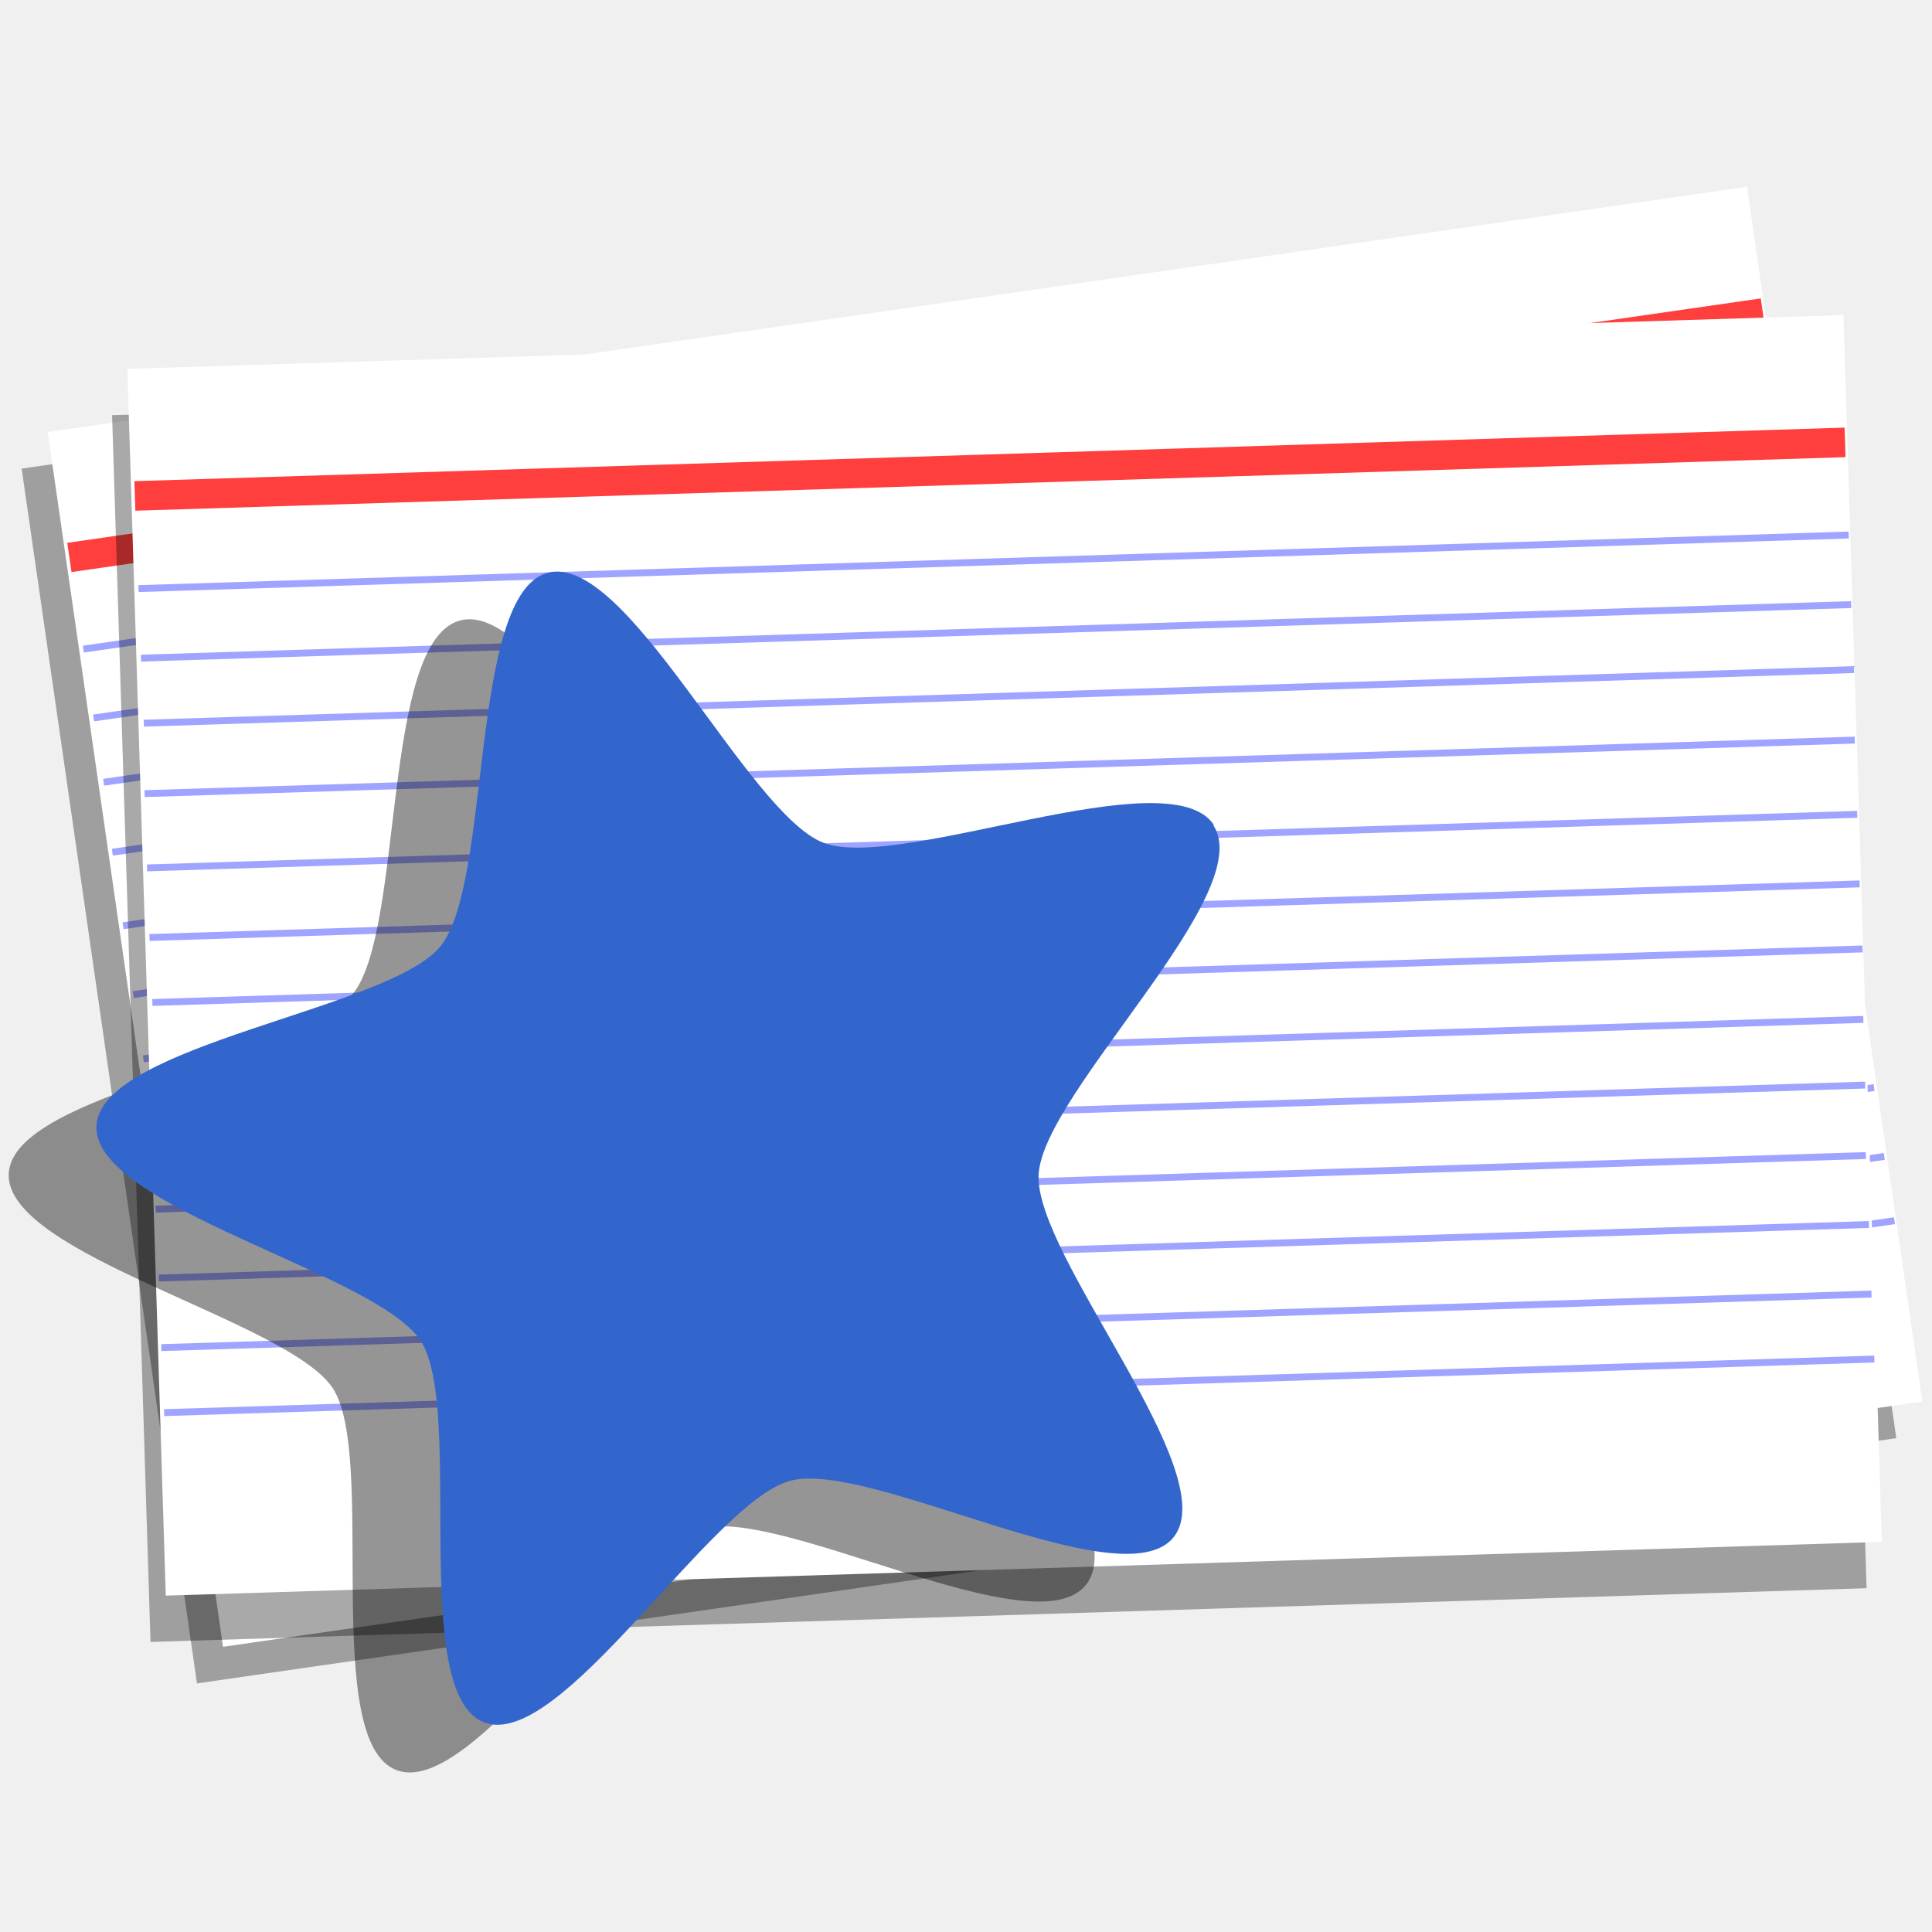
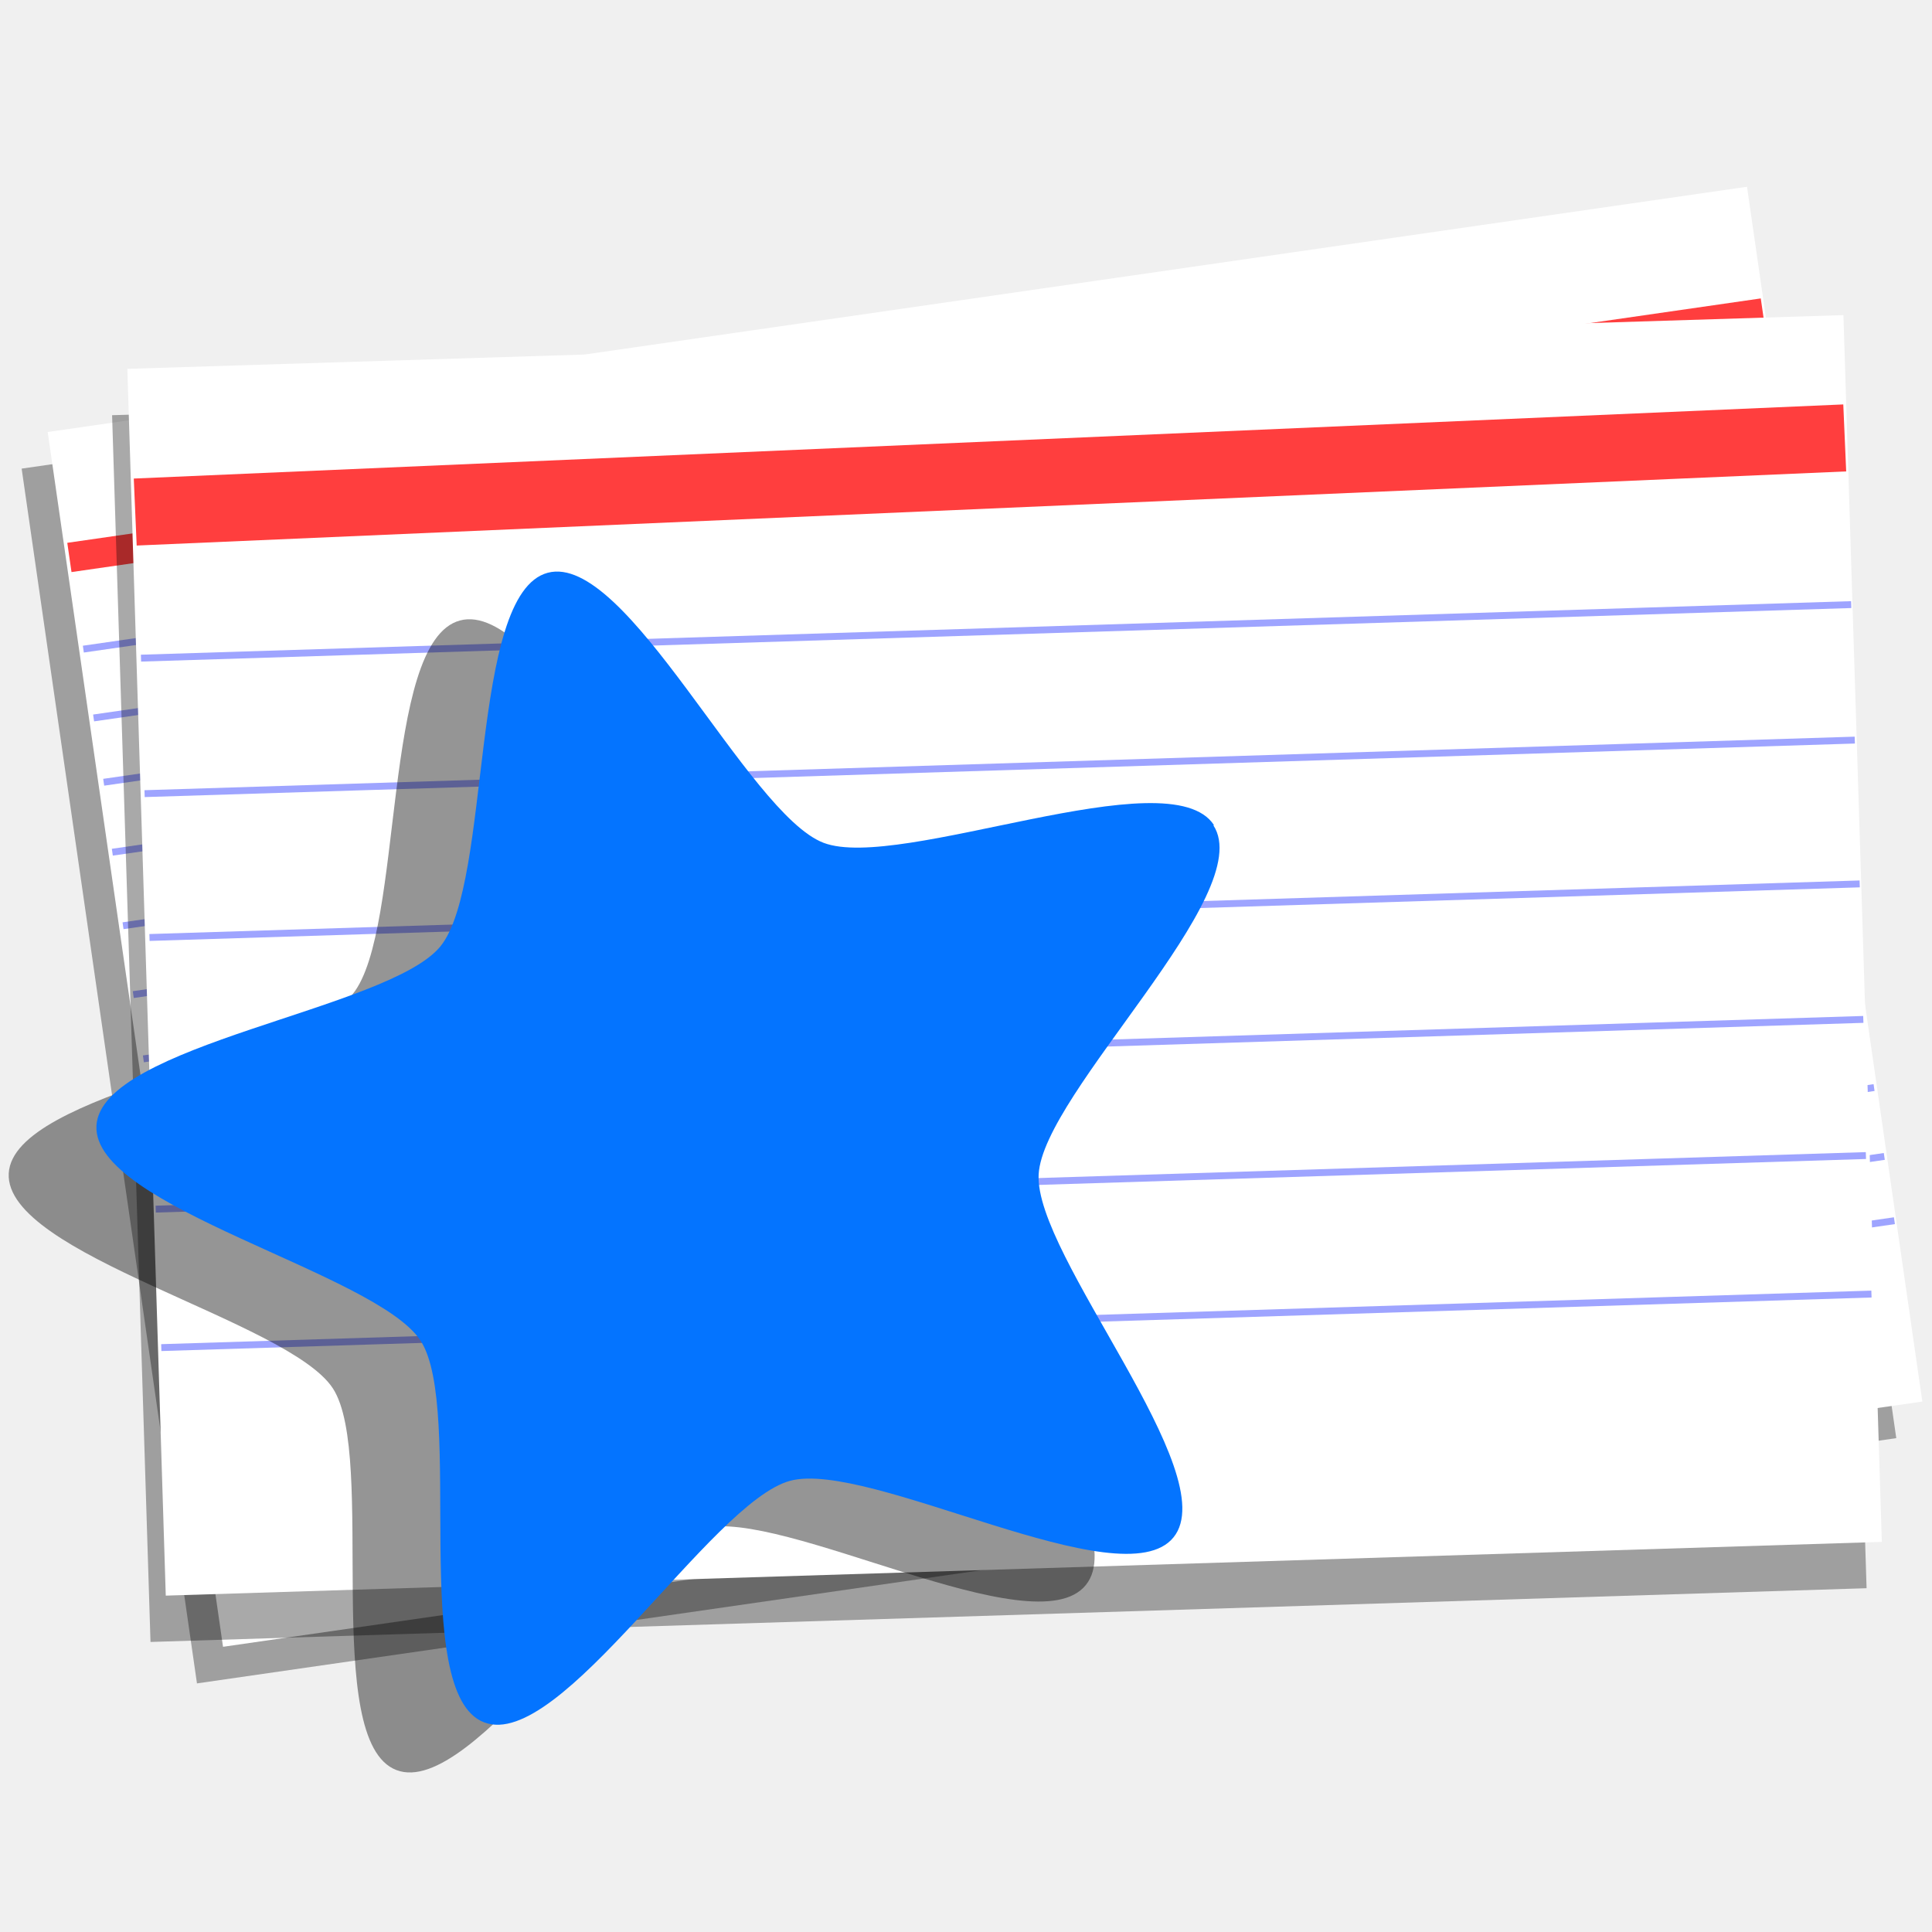
<svg xmlns="http://www.w3.org/2000/svg" width="64px" height="64px" viewBox="0 0 64 64" version="1.1" id="SVGRoot">
-   <defs id="defs5036" />
+   <defs id="defs5036">
+     </defs>
  <g id="layer1">
    <g transform="translate(-0.4211389,1.035653)" id="g5775-7" style="fill:#000000;fill-opacity:0.337;fill-rule:nonzero;stroke:#000008;stroke-opacity:0">
      <rect transform="rotate(-8.212596)" y="14.502" x="-0.943" height="40.658" width="56.875" id="rect5597-5" style="opacity:1;fill:#000000;fill-opacity:0.337;fill-rule:nonzero;stroke:#000008;stroke-width:0.361;stroke-miterlimit:4;stroke-dasharray:none;stroke-dashoffset:0;stroke-opacity:0;paint-order:fill markers stroke" />
      <path id="path5599-9" d="M 1.857,18.643 57.956,10.547" style="fill:#000000;fill-opacity:0.337;fill-rule:nonzero;stroke:#000008;stroke-width:0.979;stroke-linecap:butt;stroke-linejoin:miter;stroke-miterlimit:4;stroke-dasharray:none;stroke-opacity:0" />
      <path id="path5603-2" d="M 2.319,21.68 58.418,13.583" style="fill:#000000;fill-opacity:0.337;fill-rule:nonzero;stroke:#000008;stroke-width:0.228;stroke-linecap:butt;stroke-linejoin:miter;stroke-miterlimit:4;stroke-dasharray:none;stroke-opacity:0" />
      <path id="path5603-3-28" d="M 2.659,23.96 58.758,15.864" style="fill:#000000;fill-opacity:0.337;fill-rule:nonzero;stroke:#000008;stroke-width:0.228;stroke-linecap:butt;stroke-linejoin:miter;stroke-miterlimit:4;stroke-dasharray:none;stroke-opacity:0" />
      <path id="path5603-6-9" d="M 2.993,26.09 59.092,17.993" style="fill:#000000;fill-opacity:0.337;fill-rule:nonzero;stroke:#000008;stroke-width:0.228;stroke-linecap:butt;stroke-linejoin:miter;stroke-miterlimit:4;stroke-dasharray:none;stroke-opacity:0" />
      <path id="path5603-3-7-7" d="M 3.279,28.407 59.378,20.311" style="fill:#000000;fill-opacity:0.337;fill-rule:nonzero;stroke:#000008;stroke-width:0.228;stroke-linecap:butt;stroke-linejoin:miter;stroke-miterlimit:4;stroke-dasharray:none;stroke-opacity:0" />
      <path id="path5603-5-3" d="m 3.634,30.843 56.099,-8.097" style="fill:#000000;fill-opacity:0.337;fill-rule:nonzero;stroke:#000008;stroke-width:0.228;stroke-linecap:butt;stroke-linejoin:miter;stroke-miterlimit:4;stroke-dasharray:none;stroke-opacity:0" />
      <path id="path5603-3-3-6" d="M 3.973,33.124 60.072,25.027" style="fill:#000000;fill-opacity:0.337;fill-rule:nonzero;stroke:#000008;stroke-width:0.228;stroke-linecap:butt;stroke-linejoin:miter;stroke-miterlimit:4;stroke-dasharray:none;stroke-opacity:0" />
      <path id="path5603-6-5-1" d="M 4.308,35.253 60.407,27.157" style="fill:#000000;fill-opacity:0.337;fill-rule:nonzero;stroke:#000008;stroke-width:0.228;stroke-linecap:butt;stroke-linejoin:miter;stroke-miterlimit:4;stroke-dasharray:none;stroke-opacity:0" />
      <path id="path5603-3-7-6-2" d="M 4.594,37.571 60.693,29.474" style="fill:#000000;fill-opacity:0.337;fill-rule:nonzero;stroke:#000008;stroke-width:0.228;stroke-linecap:butt;stroke-linejoin:miter;stroke-miterlimit:4;stroke-dasharray:none;stroke-opacity:0" />
      <path id="path5603-6-5-2-9" d="M 4.898,39.725 60.997,31.629" style="fill:#000000;fill-opacity:0.337;fill-rule:nonzero;stroke:#000008;stroke-width:0.228;stroke-linecap:butt;stroke-linejoin:miter;stroke-miterlimit:4;stroke-dasharray:none;stroke-opacity:0" />
      <path id="path5603-3-7-6-9-3" d="M 5.184,42.043 61.283,33.946" style="fill:#000000;fill-opacity:0.337;fill-rule:nonzero;stroke:#000008;stroke-width:0.228;stroke-linecap:butt;stroke-linejoin:miter;stroke-miterlimit:4;stroke-dasharray:none;stroke-opacity:0" />
      <path id="path5603-1-1" d="M 5.54,44.301 61.639,36.204" style="fill:#000000;fill-opacity:0.337;fill-rule:nonzero;stroke:#000008;stroke-width:0.228;stroke-linecap:butt;stroke-linejoin:miter;stroke-miterlimit:4;stroke-dasharray:none;stroke-opacity:0" />
      <path id="path5603-3-2-9" d="M 5.88,46.581 61.978,38.485" style="fill:#000000;fill-opacity:0.337;fill-rule:nonzero;stroke:#000008;stroke-width:0.228;stroke-linecap:butt;stroke-linejoin:miter;stroke-miterlimit:4;stroke-dasharray:none;stroke-opacity:0" />
      <path id="path5603-6-7-4" d="M 6.214,48.711 62.313,40.614" style="fill:#000000;fill-opacity:0.337;fill-rule:nonzero;stroke:#000008;stroke-width:0.228;stroke-linecap:butt;stroke-linejoin:miter;stroke-miterlimit:4;stroke-dasharray:none;stroke-opacity:0" />
    </g>
    <g id="g5775" transform="translate(0.4419418,-0.1767767)">
      <rect transform="rotate(-8.212596)" y="14.502" x="-0.943" height="40.658" width="56.875" id="rect5597" style="opacity:1;fill:#ffffff;fill-opacity:1;fill-rule:nonzero;stroke:none;stroke-width:0.361;stroke-miterlimit:4;stroke-dasharray:none;stroke-dashoffset:0;stroke-opacity:0.268;paint-order:fill markers stroke" />
      <path id="path5599" d="M 1.857,18.643 57.956,10.547" style="fill:#cc0000;stroke:#ff0d0d;stroke-width:0.979;stroke-linecap:butt;stroke-linejoin:miter;stroke-miterlimit:4;stroke-dasharray:none;stroke-opacity:0.793" />
      <path id="path5603" d="M 2.319,21.68 58.418,13.583" style="fill:none;stroke:#1523ff;stroke-width:0.228;stroke-linecap:butt;stroke-linejoin:miter;stroke-miterlimit:4;stroke-dasharray:none;stroke-opacity:0.414" />
      <path id="path5603-3" d="M 2.659,23.96 58.758,15.864" style="fill:none;stroke:#1523ff;stroke-width:0.228;stroke-linecap:butt;stroke-linejoin:miter;stroke-miterlimit:4;stroke-dasharray:none;stroke-opacity:0.414" />
      <path id="path5603-6" d="M 2.993,26.09 59.092,17.993" style="fill:none;stroke:#1523ff;stroke-width:0.228;stroke-linecap:butt;stroke-linejoin:miter;stroke-miterlimit:4;stroke-dasharray:none;stroke-opacity:0.414" />
      <path id="path5603-3-7" d="M 3.279,28.407 59.378,20.311" style="fill:none;stroke:#1523ff;stroke-width:0.228;stroke-linecap:butt;stroke-linejoin:miter;stroke-miterlimit:4;stroke-dasharray:none;stroke-opacity:0.414" />
      <path id="path5603-5" d="m 3.634,30.843 56.099,-8.097" style="fill:none;stroke:#1523ff;stroke-width:0.228;stroke-linecap:butt;stroke-linejoin:miter;stroke-miterlimit:4;stroke-dasharray:none;stroke-opacity:0.414" />
      <path id="path5603-3-3" d="M 3.973,33.124 60.072,25.027" style="fill:none;stroke:#1523ff;stroke-width:0.228;stroke-linecap:butt;stroke-linejoin:miter;stroke-miterlimit:4;stroke-dasharray:none;stroke-opacity:0.414" />
      <path id="path5603-6-5" d="M 4.308,35.253 60.407,27.157" style="fill:none;stroke:#1523ff;stroke-width:0.228;stroke-linecap:butt;stroke-linejoin:miter;stroke-miterlimit:4;stroke-dasharray:none;stroke-opacity:0.414" />
      <path id="path5603-3-7-6" d="M 4.594,37.571 60.693,29.474" style="fill:none;stroke:#1523ff;stroke-width:0.228;stroke-linecap:butt;stroke-linejoin:miter;stroke-miterlimit:4;stroke-dasharray:none;stroke-opacity:0.414" />
      <path id="path5603-6-5-2" d="M 4.898,39.725 60.997,31.629" style="fill:none;stroke:#1523ff;stroke-width:0.228;stroke-linecap:butt;stroke-linejoin:miter;stroke-miterlimit:4;stroke-dasharray:none;stroke-opacity:0.414" />
      <path id="path5603-3-7-6-9" d="M 5.184,42.043 61.283,33.946" style="fill:none;stroke:#1523ff;stroke-width:0.228;stroke-linecap:butt;stroke-linejoin:miter;stroke-miterlimit:4;stroke-dasharray:none;stroke-opacity:0.414" />
      <path id="path5603-1" d="M 5.54,44.301 61.639,36.204" style="fill:none;stroke:#1523ff;stroke-width:0.228;stroke-linecap:butt;stroke-linejoin:miter;stroke-miterlimit:4;stroke-dasharray:none;stroke-opacity:0.414" />
      <path id="path5603-3-2" d="M 5.88,46.581 61.978,38.485" style="fill:none;stroke:#1523ff;stroke-width:0.228;stroke-linecap:butt;stroke-linejoin:miter;stroke-miterlimit:4;stroke-dasharray:none;stroke-opacity:0.414" />
      <path id="path5603-6-7" d="M 6.214,48.711 62.313,40.614" style="fill:none;stroke:#1523ff;stroke-width:0.228;stroke-linecap:butt;stroke-linejoin:miter;stroke-miterlimit:4;stroke-dasharray:none;stroke-opacity:0.414" />
    </g>
    <g transform="rotate(6.418755,8.969332,37.08035)" id="g5775-7-7" style="fill:#000000;fill-opacity:0.337;fill-rule:nonzero;stroke:#000008;stroke-opacity:0">
      <rect transform="rotate(-8.212596)" y="14.502" x="-0.943" height="40.658" width="56.875" id="rect5597-5-8" style="opacity:1;fill:#000000;fill-opacity:0.337;fill-rule:nonzero;stroke:#000008;stroke-width:0.361;stroke-miterlimit:4;stroke-dasharray:none;stroke-dashoffset:0;stroke-opacity:0;paint-order:fill markers stroke" />
      <path id="path5599-9-4" d="M 1.857,18.643 57.956,10.547" style="fill:#000000;fill-opacity:0.337;fill-rule:nonzero;stroke:#000008;stroke-width:0.979;stroke-linecap:butt;stroke-linejoin:miter;stroke-miterlimit:4;stroke-dasharray:none;stroke-opacity:0" />
      <path id="path5603-2-5" d="M 2.319,21.68 58.418,13.583" style="fill:#000000;fill-opacity:0.337;fill-rule:nonzero;stroke:#000008;stroke-width:0.228;stroke-linecap:butt;stroke-linejoin:miter;stroke-miterlimit:4;stroke-dasharray:none;stroke-opacity:0" />
      <path id="path5603-3-28-0" d="M 2.659,23.96 58.758,15.864" style="fill:#000000;fill-opacity:0.337;fill-rule:nonzero;stroke:#000008;stroke-width:0.228;stroke-linecap:butt;stroke-linejoin:miter;stroke-miterlimit:4;stroke-dasharray:none;stroke-opacity:0" />
      <path id="path5603-6-9-3" d="M 2.993,26.09 59.092,17.993" style="fill:#000000;fill-opacity:0.337;fill-rule:nonzero;stroke:#000008;stroke-width:0.228;stroke-linecap:butt;stroke-linejoin:miter;stroke-miterlimit:4;stroke-dasharray:none;stroke-opacity:0" />
      <path id="path5603-3-7-7-6" d="M 3.279,28.407 59.378,20.311" style="fill:#000000;fill-opacity:0.337;fill-rule:nonzero;stroke:#000008;stroke-width:0.228;stroke-linecap:butt;stroke-linejoin:miter;stroke-miterlimit:4;stroke-dasharray:none;stroke-opacity:0" />
      <path id="path5603-5-3-1" d="m 3.634,30.843 56.099,-8.097" style="fill:#000000;fill-opacity:0.337;fill-rule:nonzero;stroke:#000008;stroke-width:0.228;stroke-linecap:butt;stroke-linejoin:miter;stroke-miterlimit:4;stroke-dasharray:none;stroke-opacity:0" />
      <path id="path5603-3-3-6-0" d="M 3.973,33.124 60.072,25.027" style="fill:#000000;fill-opacity:0.337;fill-rule:nonzero;stroke:#000008;stroke-width:0.228;stroke-linecap:butt;stroke-linejoin:miter;stroke-miterlimit:4;stroke-dasharray:none;stroke-opacity:0" />
      <path id="path5603-6-5-1-6" d="M 4.308,35.253 60.407,27.157" style="fill:#000000;fill-opacity:0.337;fill-rule:nonzero;stroke:#000008;stroke-width:0.228;stroke-linecap:butt;stroke-linejoin:miter;stroke-miterlimit:4;stroke-dasharray:none;stroke-opacity:0" />
      <path id="path5603-3-7-6-2-3" d="M 4.594,37.571 60.693,29.474" style="fill:#000000;fill-opacity:0.337;fill-rule:nonzero;stroke:#000008;stroke-width:0.228;stroke-linecap:butt;stroke-linejoin:miter;stroke-miterlimit:4;stroke-dasharray:none;stroke-opacity:0" />
      <path id="path5603-6-5-2-9-2" d="M 4.898,39.725 60.997,31.629" style="fill:#000000;fill-opacity:0.337;fill-rule:nonzero;stroke:#000008;stroke-width:0.228;stroke-linecap:butt;stroke-linejoin:miter;stroke-miterlimit:4;stroke-dasharray:none;stroke-opacity:0" />
      <path id="path5603-3-7-6-9-3-0" d="M 5.184,42.043 61.283,33.946" style="fill:#000000;fill-opacity:0.337;fill-rule:nonzero;stroke:#000008;stroke-width:0.228;stroke-linecap:butt;stroke-linejoin:miter;stroke-miterlimit:4;stroke-dasharray:none;stroke-opacity:0" />
      <path id="path5603-1-1-6" d="M 5.54,44.301 61.639,36.204" style="fill:#000000;fill-opacity:0.337;fill-rule:nonzero;stroke:#000008;stroke-width:0.228;stroke-linecap:butt;stroke-linejoin:miter;stroke-miterlimit:4;stroke-dasharray:none;stroke-opacity:0" />
      <path id="path5603-3-2-9-1" d="M 5.88,46.581 61.978,38.485" style="fill:#000000;fill-opacity:0.337;fill-rule:nonzero;stroke:#000008;stroke-width:0.228;stroke-linecap:butt;stroke-linejoin:miter;stroke-miterlimit:4;stroke-dasharray:none;stroke-opacity:0" />
      <path id="path5603-6-7-4-5" d="M 6.214,48.711 62.313,40.614" style="fill:#000000;fill-opacity:0.337;fill-rule:nonzero;stroke:#000008;stroke-width:0.228;stroke-linecap:butt;stroke-linejoin:miter;stroke-miterlimit:4;stroke-dasharray:none;stroke-opacity:0" />
    </g>
    <g transform="rotate(6.418755,22.90838,40.82033)" id="g5775-5">
      <rect transform="rotate(-8.212596)" y="14.502" x="-0.943" height="40.658" width="56.875" id="rect5597-4" style="opacity:1;fill:#ffffff;fill-opacity:1;fill-rule:nonzero;stroke:none;stroke-width:0.361;stroke-miterlimit:4;stroke-dasharray:none;stroke-dashoffset:0;stroke-opacity:0.268;paint-order:fill markers stroke" />
-       <path id="path5599-7" d="M 1.857,18.643 57.956,10.547" style="fill:#cc0000;stroke:#ff0d0d;stroke-width:0.979;stroke-linecap:butt;stroke-linejoin:miter;stroke-miterlimit:4;stroke-dasharray:none;stroke-opacity:0.793" />
-       <path id="path5603-65" d="M 2.319,21.68 58.418,13.583" style="fill:none;stroke:#1523ff;stroke-width:0.228;stroke-linecap:butt;stroke-linejoin:miter;stroke-miterlimit:4;stroke-dasharray:none;stroke-opacity:0.414" />
+       <path id="path5599-7" d="M 1.928,19.172 57.928,10.401" style="fill:#cc0000;stroke:#ff0d0d;stroke-width:2.221;stroke-linecap:butt;stroke-linejoin:miter;stroke-miterlimit:4;stroke-dasharray:none;stroke-opacity:0.793" />
      <path id="path5603-3-6" d="M 2.659,23.96 58.758,15.864" style="fill:none;stroke:#1523ff;stroke-width:0.228;stroke-linecap:butt;stroke-linejoin:miter;stroke-miterlimit:4;stroke-dasharray:none;stroke-opacity:0.414" />
-       <path id="path5603-6-93" d="M 2.993,26.09 59.092,17.993" style="fill:none;stroke:#1523ff;stroke-width:0.228;stroke-linecap:butt;stroke-linejoin:miter;stroke-miterlimit:4;stroke-dasharray:none;stroke-opacity:0.414" />
      <path id="path5603-3-7-74" d="M 3.279,28.407 59.378,20.311" style="fill:none;stroke:#1523ff;stroke-width:0.228;stroke-linecap:butt;stroke-linejoin:miter;stroke-miterlimit:4;stroke-dasharray:none;stroke-opacity:0.414" />
-       <path id="path5603-5-5" d="m 3.634,30.843 56.099,-8.097" style="fill:none;stroke:#1523ff;stroke-width:0.228;stroke-linecap:butt;stroke-linejoin:miter;stroke-miterlimit:4;stroke-dasharray:none;stroke-opacity:0.414" />
      <path id="path5603-3-3-2" d="M 3.973,33.124 60.072,25.027" style="fill:none;stroke:#1523ff;stroke-width:0.228;stroke-linecap:butt;stroke-linejoin:miter;stroke-miterlimit:4;stroke-dasharray:none;stroke-opacity:0.414" />
-       <path id="path5603-6-5-5" d="M 4.308,35.253 60.407,27.157" style="fill:none;stroke:#1523ff;stroke-width:0.228;stroke-linecap:butt;stroke-linejoin:miter;stroke-miterlimit:4;stroke-dasharray:none;stroke-opacity:0.414" />
      <path id="path5603-3-7-6-4" d="M 4.594,37.571 60.693,29.474" style="fill:none;stroke:#1523ff;stroke-width:0.228;stroke-linecap:butt;stroke-linejoin:miter;stroke-miterlimit:4;stroke-dasharray:none;stroke-opacity:0.414" />
-       <path id="path5603-6-5-2-7" d="M 4.898,39.725 60.997,31.629" style="fill:none;stroke:#1523ff;stroke-width:0.228;stroke-linecap:butt;stroke-linejoin:miter;stroke-miterlimit:4;stroke-dasharray:none;stroke-opacity:0.414" />
      <path id="path5603-3-7-6-9-4" d="M 5.184,42.043 61.283,33.946" style="fill:none;stroke:#1523ff;stroke-width:0.228;stroke-linecap:butt;stroke-linejoin:miter;stroke-miterlimit:4;stroke-dasharray:none;stroke-opacity:0.414" />
-       <path id="path5603-1-4" d="M 5.54,44.301 61.639,36.204" style="fill:none;stroke:#1523ff;stroke-width:0.228;stroke-linecap:butt;stroke-linejoin:miter;stroke-miterlimit:4;stroke-dasharray:none;stroke-opacity:0.414" />
      <path id="path5603-3-2-3" d="M 5.88,46.581 61.978,38.485" style="fill:none;stroke:#1523ff;stroke-width:0.228;stroke-linecap:butt;stroke-linejoin:miter;stroke-miterlimit:4;stroke-dasharray:none;stroke-opacity:0.414" />
-       <path id="path5603-6-7-0" d="M 6.214,48.711 62.313,40.614" style="fill:none;stroke:#1523ff;stroke-width:0.228;stroke-linecap:butt;stroke-linejoin:miter;stroke-miterlimit:4;stroke-dasharray:none;stroke-opacity:0.414" />
    </g>
    <g transform="matrix(0.8083845,1.718328,-1.718328,0.8083845,50.07504,-7.611731)" id="g4526" style="fill:#000000;fill-opacity:0.417;stroke-width:0.069;stroke-miterlimit:4;stroke-dasharray:none">
      <g id="g4524" style="fill:#000000;fill-opacity:0.417;stroke-width:0.069;stroke-miterlimit:4;stroke-dasharray:none" transform="translate(-5.652522,-3.726269)">
        <g id="g4522" style="fill:#000000;fill-opacity:0.417;stroke-width:0.069;stroke-miterlimit:4;stroke-dasharray:none">
          <path d="m 20.194,17.997 c -1.407,0.195 -1.594,5.307 -2.619,6.294 -1.026,0.987 -6.061,0.944 -6.311,2.35 -0.252,1.403 4.477,3.173 5.1,4.466 0.619,1.285 -0.974,6.09 0.277,6.762 1.256,0.675 4.394,-3.324 5.8,-3.52 1.407,-0.195 5.475,2.818 6.497,1.831 1.031,-0.987 -1.792,-5.216 -1.541,-6.623 0.252,-1.411 4.359,-4.351 3.74,-5.632 -0.619,-1.285 -5.48,0.109 -6.731,-0.567 -1.256,-0.675 -2.8,-5.552 -4.212,-5.35 m 0,-0.009" style="fill:#000000;fill-opacity:0.417;fill-rule:nonzero;stroke:none;stroke-width:0.265;stroke-miterlimit:4;stroke-dasharray:none" id="path4520" />
        </g>
      </g>
    </g>
-     <g transform="matrix(0.8083845,1.718328,-1.718328,0.8083845,52.98038,-9.191623)" id="g4526-6" style="fill:#3366cc;stroke-width:0.069;stroke-miterlimit:4;stroke-dasharray:none">
-       <g id="g4524-2" style="fill:#3366cc;stroke-width:0.069;stroke-miterlimit:4;stroke-dasharray:none" transform="translate(-5.652522,-3.726269)">
-         <g id="g4522-9" style="fill:#3366cc;stroke-width:0.069;stroke-miterlimit:4;stroke-dasharray:none">
-           <path d="m 20.194,17.997 c -1.407,0.195 -1.594,5.307 -2.619,6.294 -1.026,0.987 -6.061,0.944 -6.311,2.35 -0.252,1.403 4.477,3.173 5.1,4.466 0.619,1.285 -0.974,6.09 0.277,6.762 1.256,0.675 4.394,-3.324 5.8,-3.52 1.407,-0.195 5.475,2.818 6.497,1.831 1.031,-0.987 -1.792,-5.216 -1.541,-6.623 0.252,-1.411 4.359,-4.351 3.74,-5.632 -0.619,-1.285 -5.48,0.109 -6.731,-0.567 -1.256,-0.675 -2.8,-5.552 -4.212,-5.35 m 0,-0.009" style="fill:#3366cc;fill-opacity:1;fill-rule:nonzero;stroke:none;stroke-width:0.265;stroke-miterlimit:4;stroke-dasharray:none" id="path4520-1" />
+     <g transform="matrix(0.8083845,1.718328,-1.718328,0.8083845,52.98038,-9.191623)" id="g4526-6" style="fill:#0960ff;stroke-width:0.069;stroke-miterlimit:4;stroke-dasharray:none;fill-opacity:1">
+       <g id="g4524-2" style="fill:#0960ff;stroke-width:0.069;stroke-miterlimit:4;stroke-dasharray:none;fill-opacity:1" transform="translate(-5.652522,-3.726269)">
+         <g id="g4522-9" style="fill:#0960ff;stroke-width:0.069;stroke-miterlimit:4;stroke-dasharray:none;fill-opacity:1">
+           <path d="m 20.194,17.997 c -1.407,0.195 -1.594,5.307 -2.619,6.294 -1.026,0.987 -6.061,0.944 -6.311,2.35 -0.252,1.403 4.477,3.173 5.1,4.466 0.619,1.285 -0.974,6.09 0.277,6.762 1.256,0.675 4.394,-3.324 5.8,-3.52 1.407,-0.195 5.475,2.818 6.497,1.831 1.031,-0.987 -1.792,-5.216 -1.541,-6.623 0.252,-1.411 4.359,-4.351 3.74,-5.632 -0.619,-1.285 -5.48,0.109 -6.731,-0.567 -1.256,-0.675 -2.8,-5.552 -4.212,-5.35 m 0,-0.009" style="fill:#0474ff;fill-opacity:1;fill-rule:nonzero;stroke:none;stroke-width:0.265;stroke-miterlimit:4;stroke-dasharray:none" id="path4520-1" />
        </g>
      </g>
    </g>
  </g>
</svg>
